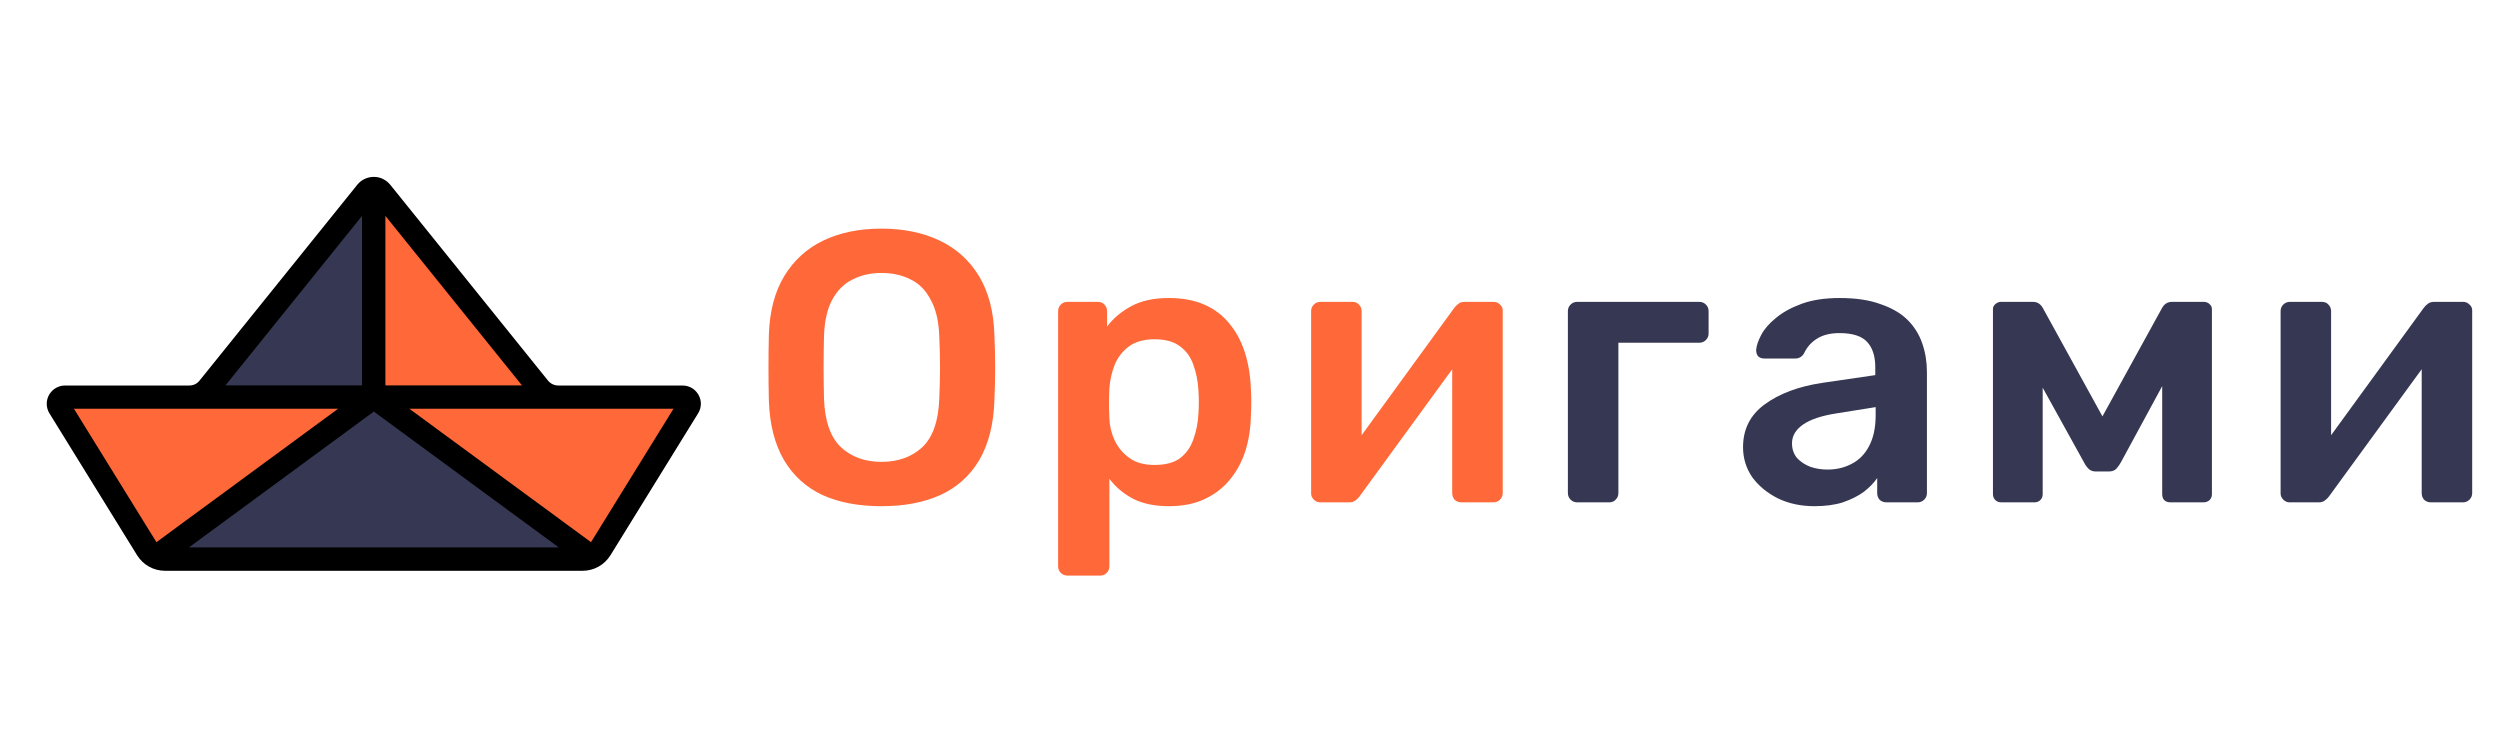
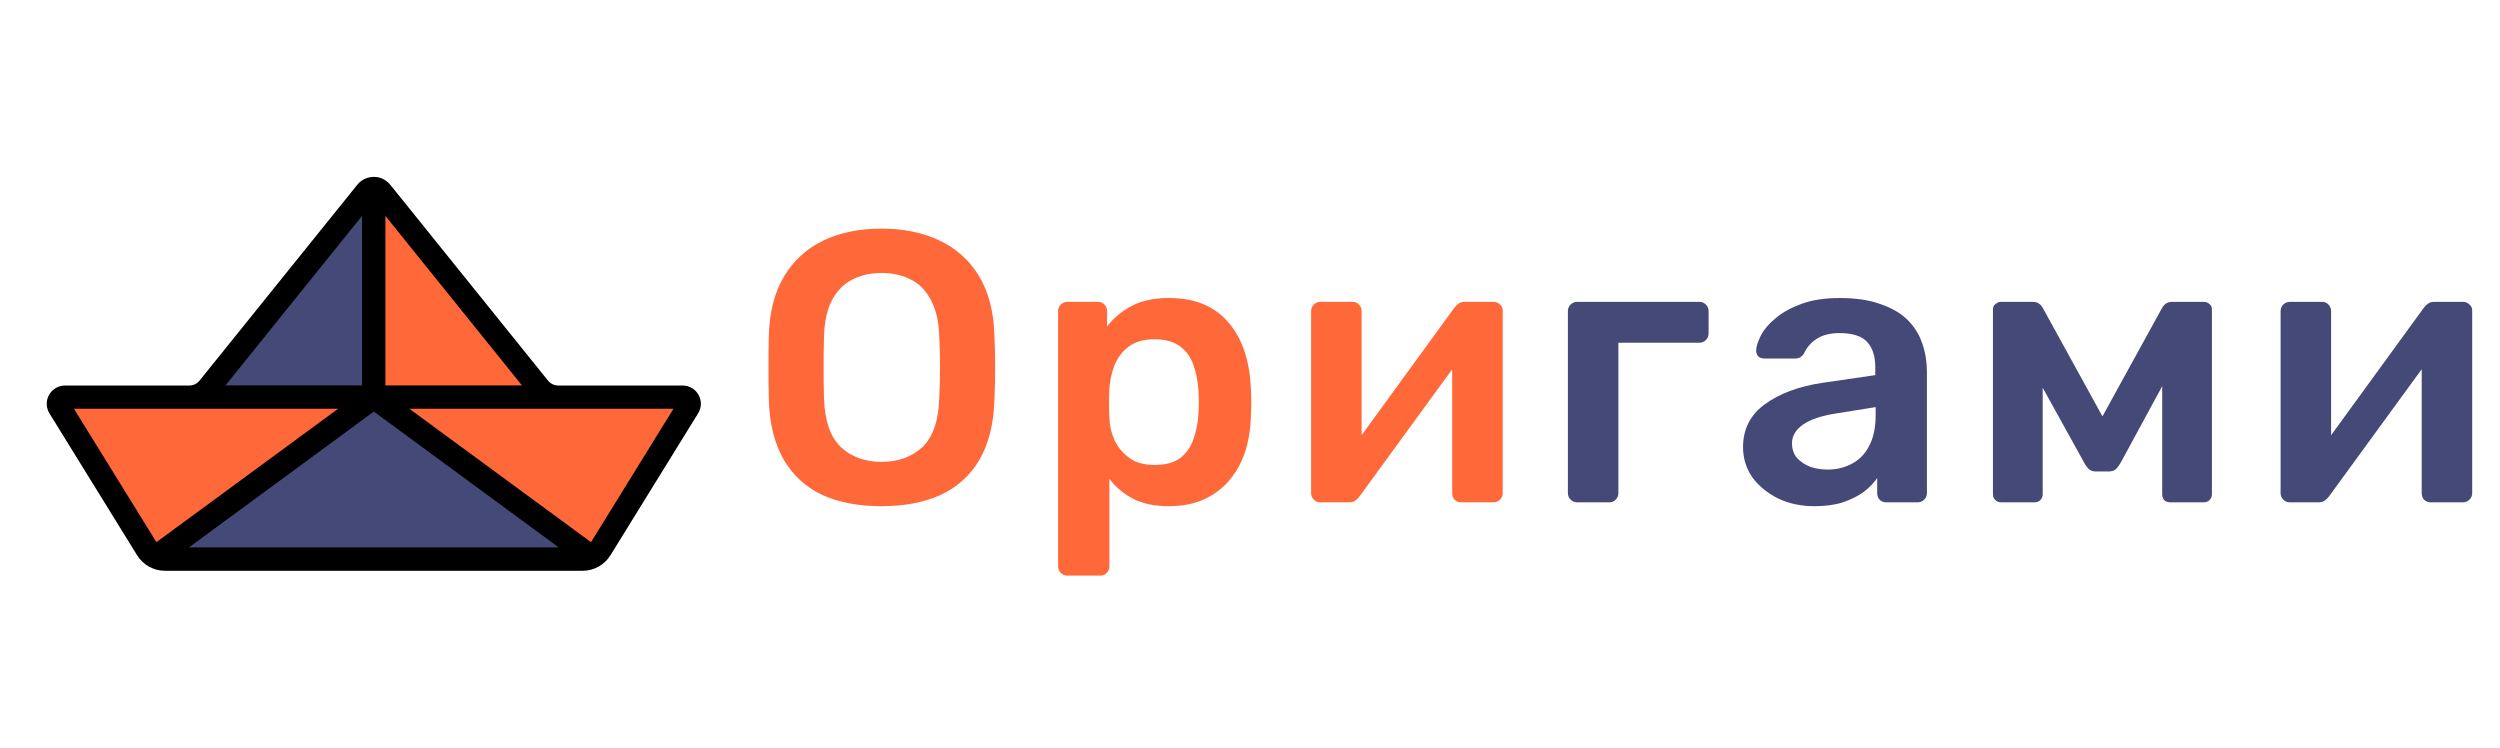
<svg xmlns="http://www.w3.org/2000/svg" width="214" height="64" viewBox="0 0 214 64" fill="none">
  <path d="M75.451 43.33C73.493 43.33 71.81 43.011 70.402 42.373C68.994 41.713 67.894 40.712 67.102 39.37C66.31 38.006 65.881 36.312 65.815 34.288C65.793 33.342 65.782 32.407 65.782 31.483C65.782 30.559 65.793 29.613 65.815 28.645C65.881 26.643 66.321 24.971 67.135 23.629C67.949 22.287 69.06 21.275 70.468 20.593C71.898 19.911 73.559 19.57 75.451 19.57C77.343 19.57 79.004 19.911 80.434 20.593C81.864 21.275 82.986 22.287 83.8 23.629C84.614 24.971 85.054 26.643 85.12 28.645C85.164 29.613 85.186 30.559 85.186 31.483C85.186 32.407 85.164 33.342 85.12 34.288C85.054 36.312 84.625 38.006 83.833 39.37C83.041 40.712 81.93 41.713 80.5 42.373C79.092 43.011 77.409 43.33 75.451 43.33ZM75.451 39.535C76.881 39.535 78.047 39.117 78.949 38.281C79.851 37.423 80.335 36.037 80.401 34.123C80.445 33.155 80.467 32.264 80.467 31.45C80.467 30.614 80.445 29.723 80.401 28.777C80.357 27.501 80.115 26.467 79.675 25.675C79.257 24.861 78.685 24.278 77.959 23.926C77.233 23.552 76.397 23.365 75.451 23.365C74.527 23.365 73.702 23.552 72.976 23.926C72.25 24.278 71.667 24.861 71.227 25.675C70.809 26.467 70.578 27.501 70.534 28.777C70.512 29.723 70.501 30.614 70.501 31.45C70.501 32.264 70.512 33.155 70.534 34.123C70.6 36.037 71.084 37.423 71.986 38.281C72.888 39.117 74.043 39.535 75.451 39.535ZM91.367 49.27C91.147 49.27 90.96 49.193 90.806 49.039C90.652 48.885 90.575 48.698 90.575 48.478V26.632C90.575 26.412 90.652 26.225 90.806 26.071C90.96 25.917 91.147 25.84 91.367 25.84H93.974C94.216 25.84 94.403 25.917 94.535 26.071C94.689 26.225 94.766 26.412 94.766 26.632V27.952C95.294 27.248 95.987 26.665 96.845 26.203C97.703 25.741 98.77 25.51 100.046 25.51C101.212 25.51 102.224 25.697 103.082 26.071C103.94 26.445 104.655 26.984 105.227 27.688C105.799 28.37 106.239 29.184 106.547 30.13C106.855 31.076 107.031 32.121 107.075 33.265C107.097 33.639 107.108 34.024 107.108 34.42C107.108 34.816 107.097 35.212 107.075 35.608C107.053 36.708 106.888 37.731 106.58 38.677C106.272 39.601 105.821 40.415 105.227 41.119C104.655 41.801 103.94 42.34 103.082 42.736C102.224 43.132 101.212 43.33 100.046 43.33C98.858 43.33 97.846 43.121 97.01 42.703C96.174 42.263 95.492 41.691 94.964 40.987V48.478C94.964 48.698 94.887 48.885 94.733 49.039C94.601 49.193 94.414 49.27 94.172 49.27H91.367ZM98.825 39.799C99.771 39.799 100.508 39.601 101.036 39.205C101.564 38.787 101.938 38.248 102.158 37.588C102.4 36.928 102.543 36.202 102.587 35.41C102.631 34.75 102.631 34.09 102.587 33.43C102.543 32.638 102.4 31.912 102.158 31.252C101.938 30.592 101.564 30.064 101.036 29.668C100.508 29.25 99.771 29.041 98.825 29.041C97.923 29.041 97.186 29.25 96.614 29.668C96.064 30.086 95.657 30.625 95.393 31.285C95.151 31.923 95.008 32.583 94.964 33.265C94.942 33.661 94.931 34.079 94.931 34.519C94.931 34.959 94.942 35.388 94.964 35.806C94.986 36.466 95.14 37.104 95.426 37.72C95.712 38.314 96.13 38.809 96.68 39.205C97.23 39.601 97.945 39.799 98.825 39.799ZM112.991 43C112.793 43 112.617 42.923 112.463 42.769C112.309 42.615 112.232 42.439 112.232 42.241V26.632C112.232 26.412 112.309 26.225 112.463 26.071C112.617 25.917 112.804 25.84 113.024 25.84H115.763C116.005 25.84 116.192 25.917 116.324 26.071C116.478 26.225 116.555 26.412 116.555 26.632V39.667L115.4 38.842L124.475 26.368C124.585 26.214 124.706 26.093 124.838 26.005C124.97 25.895 125.146 25.84 125.366 25.84H127.874C128.072 25.84 128.248 25.917 128.402 26.071C128.556 26.203 128.633 26.368 128.633 26.566V42.208C128.633 42.428 128.556 42.615 128.402 42.769C128.248 42.923 128.061 43 127.841 43H125.102C124.86 43 124.662 42.923 124.508 42.769C124.376 42.615 124.31 42.428 124.31 42.208V29.767L125.531 29.932L116.39 42.472C116.302 42.604 116.181 42.725 116.027 42.835C115.895 42.945 115.719 43 115.499 43H112.991Z" fill="#FF6838" />
-   <path d="M135.003 43C134.783 43 134.596 42.923 134.442 42.769C134.288 42.615 134.211 42.428 134.211 42.208V26.632C134.211 26.412 134.288 26.225 134.442 26.071C134.596 25.917 134.783 25.84 135.003 25.84H145.464C145.684 25.84 145.871 25.917 146.025 26.071C146.179 26.225 146.256 26.412 146.256 26.632V28.546C146.256 28.766 146.179 28.953 146.025 29.107C145.871 29.261 145.684 29.338 145.464 29.338H138.534V42.208C138.534 42.428 138.457 42.615 138.303 42.769C138.171 42.923 137.984 43 137.742 43H135.003ZM155.309 43.33C154.165 43.33 153.131 43.11 152.207 42.67C151.283 42.208 150.546 41.603 149.996 40.855C149.468 40.085 149.204 39.227 149.204 38.281C149.204 36.741 149.82 35.52 151.052 34.618C152.306 33.694 153.956 33.078 156.002 32.77L160.523 32.11V31.417C160.523 30.493 160.292 29.778 159.83 29.272C159.368 28.766 158.576 28.513 157.454 28.513C156.662 28.513 156.013 28.678 155.507 29.008C155.023 29.316 154.66 29.734 154.418 30.262C154.242 30.548 153.989 30.691 153.659 30.691H151.052C150.81 30.691 150.623 30.625 150.491 30.493C150.381 30.361 150.326 30.185 150.326 29.965C150.348 29.613 150.491 29.184 150.755 28.678C151.019 28.172 151.437 27.688 152.009 27.226C152.581 26.742 153.318 26.335 154.22 26.005C155.122 25.675 156.211 25.51 157.487 25.51C158.873 25.51 160.039 25.686 160.985 26.038C161.953 26.368 162.723 26.819 163.295 27.391C163.867 27.963 164.285 28.634 164.549 29.404C164.813 30.174 164.945 30.988 164.945 31.846V42.208C164.945 42.428 164.868 42.615 164.714 42.769C164.56 42.923 164.373 43 164.153 43H161.48C161.238 43 161.04 42.923 160.886 42.769C160.754 42.615 160.688 42.428 160.688 42.208V40.921C160.402 41.339 160.017 41.735 159.533 42.109C159.049 42.461 158.455 42.758 157.751 43C157.069 43.22 156.255 43.33 155.309 43.33ZM156.431 40.195C157.201 40.195 157.894 40.03 158.51 39.7C159.148 39.37 159.643 38.864 159.995 38.182C160.369 37.478 160.556 36.598 160.556 35.542V34.849L157.256 35.377C155.958 35.575 154.99 35.894 154.352 36.334C153.714 36.774 153.395 37.313 153.395 37.951C153.395 38.435 153.538 38.853 153.824 39.205C154.132 39.535 154.517 39.788 154.979 39.964C155.441 40.118 155.925 40.195 156.431 40.195ZM171.323 43C171.103 43 170.927 42.934 170.795 42.802C170.663 42.67 170.597 42.505 170.597 42.307V26.467C170.597 26.291 170.663 26.148 170.795 26.038C170.949 25.906 171.103 25.84 171.257 25.84H174.029C174.403 25.84 174.689 26.027 174.887 26.401L179.969 35.641L185.051 26.401C185.249 26.027 185.535 25.84 185.909 25.84H188.648C188.846 25.84 189.011 25.906 189.143 26.038C189.275 26.148 189.341 26.291 189.341 26.467V42.307C189.341 42.505 189.275 42.67 189.143 42.802C189.011 42.934 188.835 43 188.615 43H185.777C185.557 43 185.381 42.934 185.249 42.802C185.139 42.67 185.084 42.505 185.084 42.307V30.328L186.437 30.559L181.553 39.568C181.443 39.766 181.311 39.953 181.157 40.129C181.003 40.283 180.783 40.36 180.497 40.36H179.408C179.144 40.36 178.935 40.283 178.781 40.129C178.627 39.975 178.495 39.788 178.385 39.568L173.6 30.922L174.854 30.724V42.307C174.854 42.505 174.788 42.67 174.656 42.802C174.524 42.934 174.359 43 174.161 43H171.323ZM195.978 43C195.78 43 195.604 42.923 195.45 42.769C195.296 42.615 195.219 42.439 195.219 42.241V26.632C195.219 26.412 195.296 26.225 195.45 26.071C195.604 25.917 195.791 25.84 196.011 25.84H198.75C198.992 25.84 199.179 25.917 199.311 26.071C199.465 26.225 199.542 26.412 199.542 26.632V39.667L198.387 38.842L207.462 26.368C207.572 26.214 207.693 26.093 207.825 26.005C207.957 25.895 208.133 25.84 208.353 25.84H210.861C211.059 25.84 211.235 25.917 211.389 26.071C211.543 26.203 211.62 26.368 211.62 26.566V42.208C211.62 42.428 211.543 42.615 211.389 42.769C211.235 42.923 211.048 43 210.828 43H208.089C207.847 43 207.649 42.923 207.495 42.769C207.363 42.615 207.297 42.428 207.297 42.208V29.767L208.518 29.932L199.377 42.472C199.289 42.604 199.168 42.725 199.014 42.835C198.882 42.945 198.706 43 198.486 43H195.978Z" fill="#363853" />
-   <path d="M32 16.17L30.35 38.28L47.79 33.99C47.15 33.99 46.54 33.7 46.14 33.2L32.64 16.44C32.48 16.26 32.24 16.16 32 16.17Z" fill="#FF6838" />
-   <path d="M32.001 16.17C31.761 16.17 31.521 16.26 31.361 16.44L17.861 33.2C17.461 33.7 16.851 33.99 16.211 33.99L32.001 36.45V16.17Z" fill="#363853" />
+   <path d="M135.003 43C134.783 43 134.596 42.923 134.442 42.769C134.288 42.615 134.211 42.428 134.211 42.208V26.632C134.211 26.412 134.288 26.225 134.442 26.071C134.596 25.917 134.783 25.84 135.003 25.84H145.464C145.684 25.84 145.871 25.917 146.025 26.071C146.179 26.225 146.256 26.412 146.256 26.632V28.546C146.256 28.766 146.179 28.953 146.025 29.107C145.871 29.261 145.684 29.338 145.464 29.338H138.534V42.208C138.534 42.428 138.457 42.615 138.303 42.769C138.171 42.923 137.984 43 137.742 43H135.003ZM155.309 43.33C154.165 43.33 153.131 43.11 152.207 42.67C151.283 42.208 150.546 41.603 149.996 40.855C149.468 40.085 149.204 39.227 149.204 38.281C149.204 36.741 149.82 35.52 151.052 34.618C152.306 33.694 153.956 33.078 156.002 32.77L160.523 32.11V31.417C160.523 30.493 160.292 29.778 159.83 29.272C159.368 28.766 158.576 28.513 157.454 28.513C156.662 28.513 156.013 28.678 155.507 29.008C155.023 29.316 154.66 29.734 154.418 30.262C154.242 30.548 153.989 30.691 153.659 30.691H151.052C150.81 30.691 150.623 30.625 150.491 30.493C150.381 30.361 150.326 30.185 150.326 29.965C150.348 29.613 150.491 29.184 150.755 28.678C151.019 28.172 151.437 27.688 152.009 27.226C152.581 26.742 153.318 26.335 154.22 26.005C155.122 25.675 156.211 25.51 157.487 25.51C158.873 25.51 160.039 25.686 160.985 26.038C161.953 26.368 162.723 26.819 163.295 27.391C163.867 27.963 164.285 28.634 164.549 29.404C164.813 30.174 164.945 30.988 164.945 31.846V42.208C164.945 42.428 164.868 42.615 164.714 42.769C164.56 42.923 164.373 43 164.153 43H161.48C161.238 43 161.04 42.923 160.886 42.769C160.754 42.615 160.688 42.428 160.688 42.208V40.921C160.402 41.339 160.017 41.735 159.533 42.109C159.049 42.461 158.455 42.758 157.751 43C157.069 43.22 156.255 43.33 155.309 43.33ZM156.431 40.195C157.201 40.195 157.894 40.03 158.51 39.7C159.148 39.37 159.643 38.864 159.995 38.182C160.369 37.478 160.556 36.598 160.556 35.542V34.849L157.256 35.377C155.958 35.575 154.99 35.894 154.352 36.334C153.714 36.774 153.395 37.313 153.395 37.951C153.395 38.435 153.538 38.853 153.824 39.205C154.132 39.535 154.517 39.788 154.979 39.964C155.441 40.118 155.925 40.195 156.431 40.195ZM171.323 43C171.103 43 170.927 42.934 170.795 42.802C170.663 42.67 170.597 42.505 170.597 42.307V26.467C170.597 26.291 170.663 26.148 170.795 26.038C170.949 25.906 171.103 25.84 171.257 25.84H174.029C174.403 25.84 174.689 26.027 174.887 26.401L179.969 35.641L185.051 26.401C185.249 26.027 185.535 25.84 185.909 25.84H188.648C188.846 25.84 189.011 25.906 189.143 26.038C189.275 26.148 189.341 26.291 189.341 26.467V42.307C189.341 42.505 189.275 42.67 189.143 42.802C189.011 42.934 188.835 43 188.615 43H185.777C185.557 43 185.381 42.934 185.249 42.802C185.139 42.67 185.084 42.505 185.084 42.307V30.328L186.437 30.559L181.553 39.568C181.443 39.766 181.311 39.953 181.157 40.129C181.003 40.283 180.783 40.36 180.497 40.36H179.408C179.144 40.36 178.935 40.283 178.781 40.129C178.627 39.975 178.495 39.788 178.385 39.568L173.6 30.922L174.854 30.724V42.307C174.854 42.505 174.788 42.67 174.656 42.802C174.524 42.934 174.359 43 174.161 43H171.323ZM195.978 43C195.78 43 195.604 42.923 195.45 42.769C195.296 42.615 195.219 42.439 195.219 42.241V26.632C195.219 26.412 195.296 26.225 195.45 26.071C195.604 25.917 195.791 25.84 196.011 25.84H198.75C198.992 25.84 199.179 25.917 199.311 26.071C199.465 26.225 199.542 26.412 199.542 26.632V39.667L198.387 38.842L207.462 26.368C207.572 26.214 207.693 26.093 207.825 26.005C207.957 25.895 208.133 25.84 208.353 25.84H210.861C211.059 25.84 211.235 25.917 211.389 26.071C211.543 26.203 211.62 26.368 211.62 26.566V42.208C211.62 42.428 211.543 42.615 211.389 42.769C211.235 42.923 211.048 43 210.828 43H208.089C207.847 43 207.649 42.923 207.495 42.769C207.363 42.615 207.297 42.428 207.297 42.208V29.767L208.518 29.932L199.377 42.472C199.289 42.604 199.168 42.725 199.014 42.835C198.882 42.945 198.706 43 198.486 43H195.978Z" fill="#454978" />
+   <path d="M32 16.17L30.35 38.28L47.79 33.99C47.15 33.99 46.54 33.7 46.14 33.2L32.64 16.44C32.48 16.26 32.24 16.16 32 16.17V16.17Z" fill="#FF6838" />
+   <path d="M32.001 16.17C31.761 16.17 31.521 16.26 31.361 16.44L17.861 33.2C17.461 33.7 16.851 33.99 16.211 33.99L32.001 36.45V16.17Z" fill="#454978" />
  <path d="M32 33.99H5.57C5.13 33.99 4.85 34.48 5.09 34.86L12.59 47C12.79 47.3 13.06 47.53 13.39 47.67L27.99 41.18L32 34V33.99Z" fill="#FF6838" />
  <path d="M32 33.99L35.52 41.2L50.62 47.67C50.95 47.53 51.22 47.3 51.42 47L58.92 34.86C59.15 34.48 58.88 33.99 58.44 33.99H32.01H32Z" fill="#FF6838" />
-   <path d="M32.001 33.99L13.381 47.67C13.611 47.79 13.871 47.85 14.131 47.86H49.861C50.121 47.85 50.381 47.78 50.611 47.67L31.991 33.99H32.001Z" fill="#363853" />
+   <path d="M32.001 33.99L13.381 47.67C13.611 47.79 13.871 47.85 14.131 47.86H49.861C50.121 47.85 50.381 47.78 50.611 47.67L31.991 33.99H32.001Z" fill="#454978" />
  <path d="M4 34.56C4 34.85 4.08 35.14 4.23 35.38L11.73 47.52C12.25 48.36 13.15 48.86 14.13 48.86H49.86C50.85 48.86 51.74 48.36 52.26 47.52L59.76 35.38C59.98 35.02 60.05 34.6 59.95 34.2C59.85 33.8 59.6 33.45 59.25 33.23C59 33.08 58.72 33 58.43 33H47.79C47.45 33 47.13 32.85 46.91 32.58L33.41 15.82C33.1 15.44 32.67 15.2 32.19 15.15C31.56 15.09 30.96 15.34 30.58 15.82L17.08 32.58C16.87 32.85 16.55 33 16.2 33H5.57C4.71 33 4 33.7 4 34.57V34.56ZM47.83 46.86H16.17L32 35.23L47.83 46.86ZM57.65 34.99L50.59 46.41L35.04 34.99H57.65ZM44.68 32.99H32.99V18.48L44.68 32.99ZM30.99 18.48V32.99H19.3L30.99 18.48ZM28.94 34.99L13.39 46.41L6.33 34.99H28.95H28.94Z" fill="black" />
</svg>
